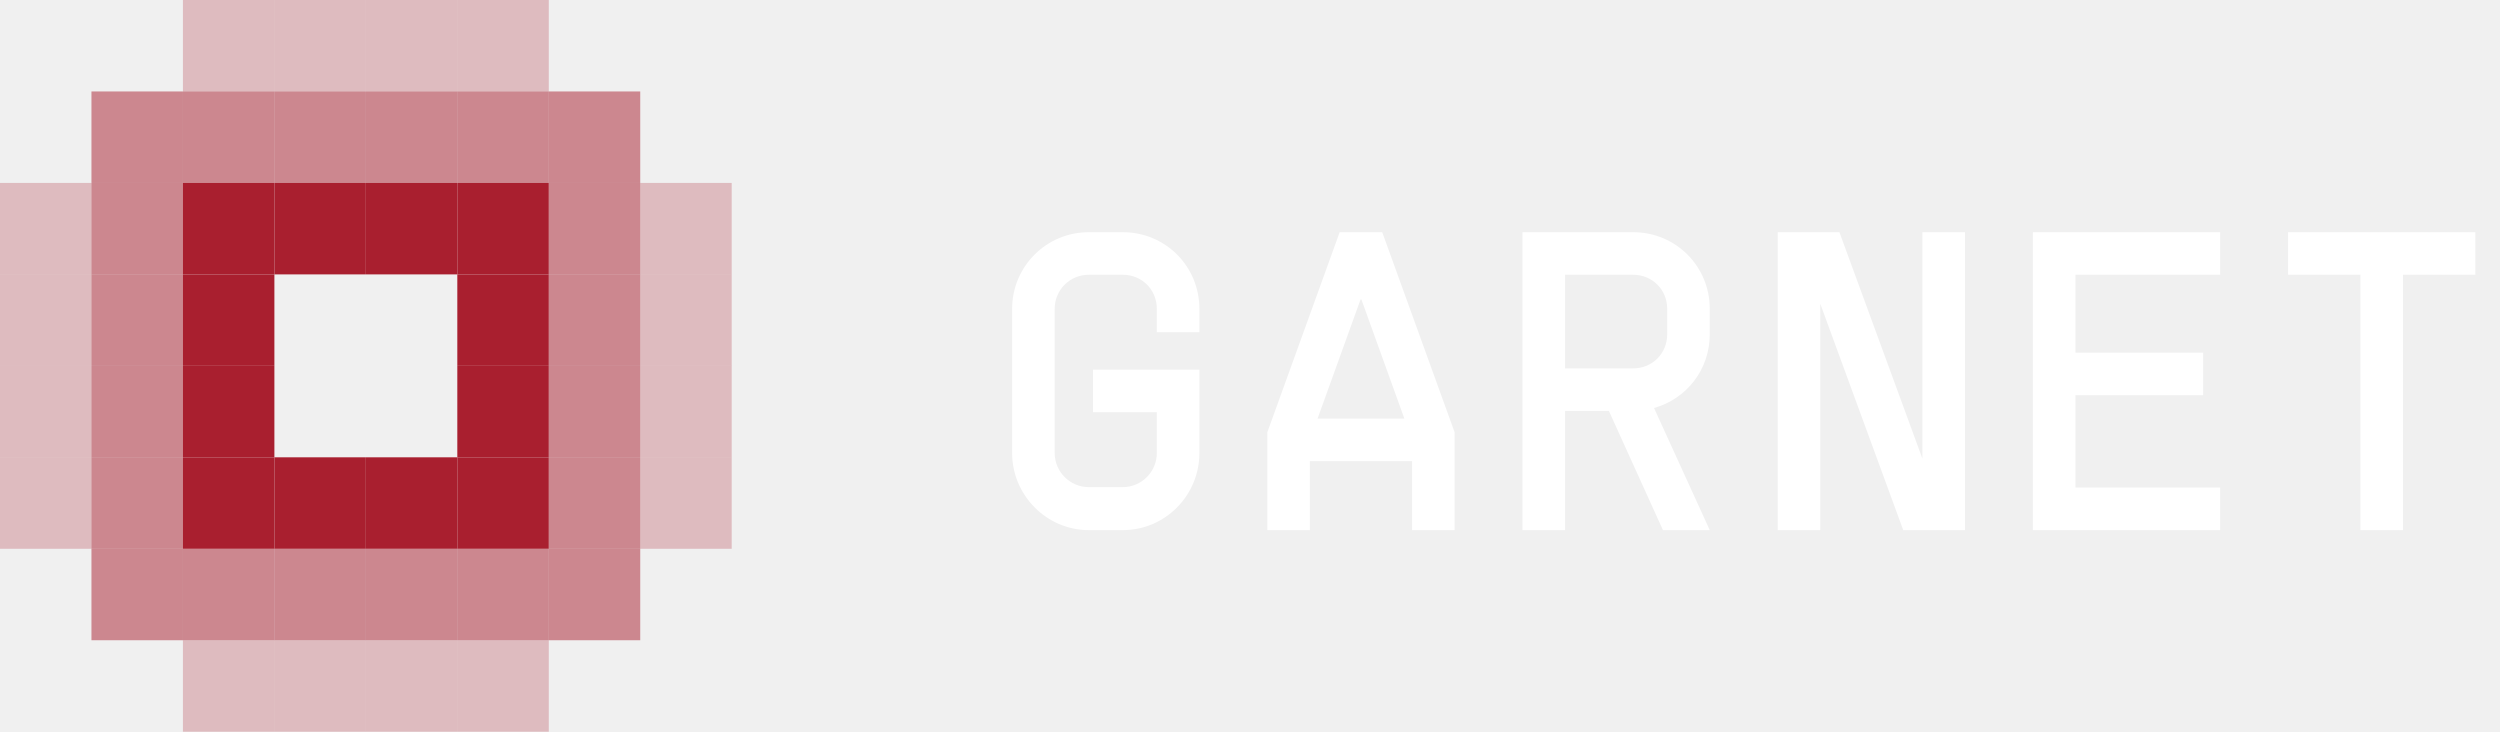
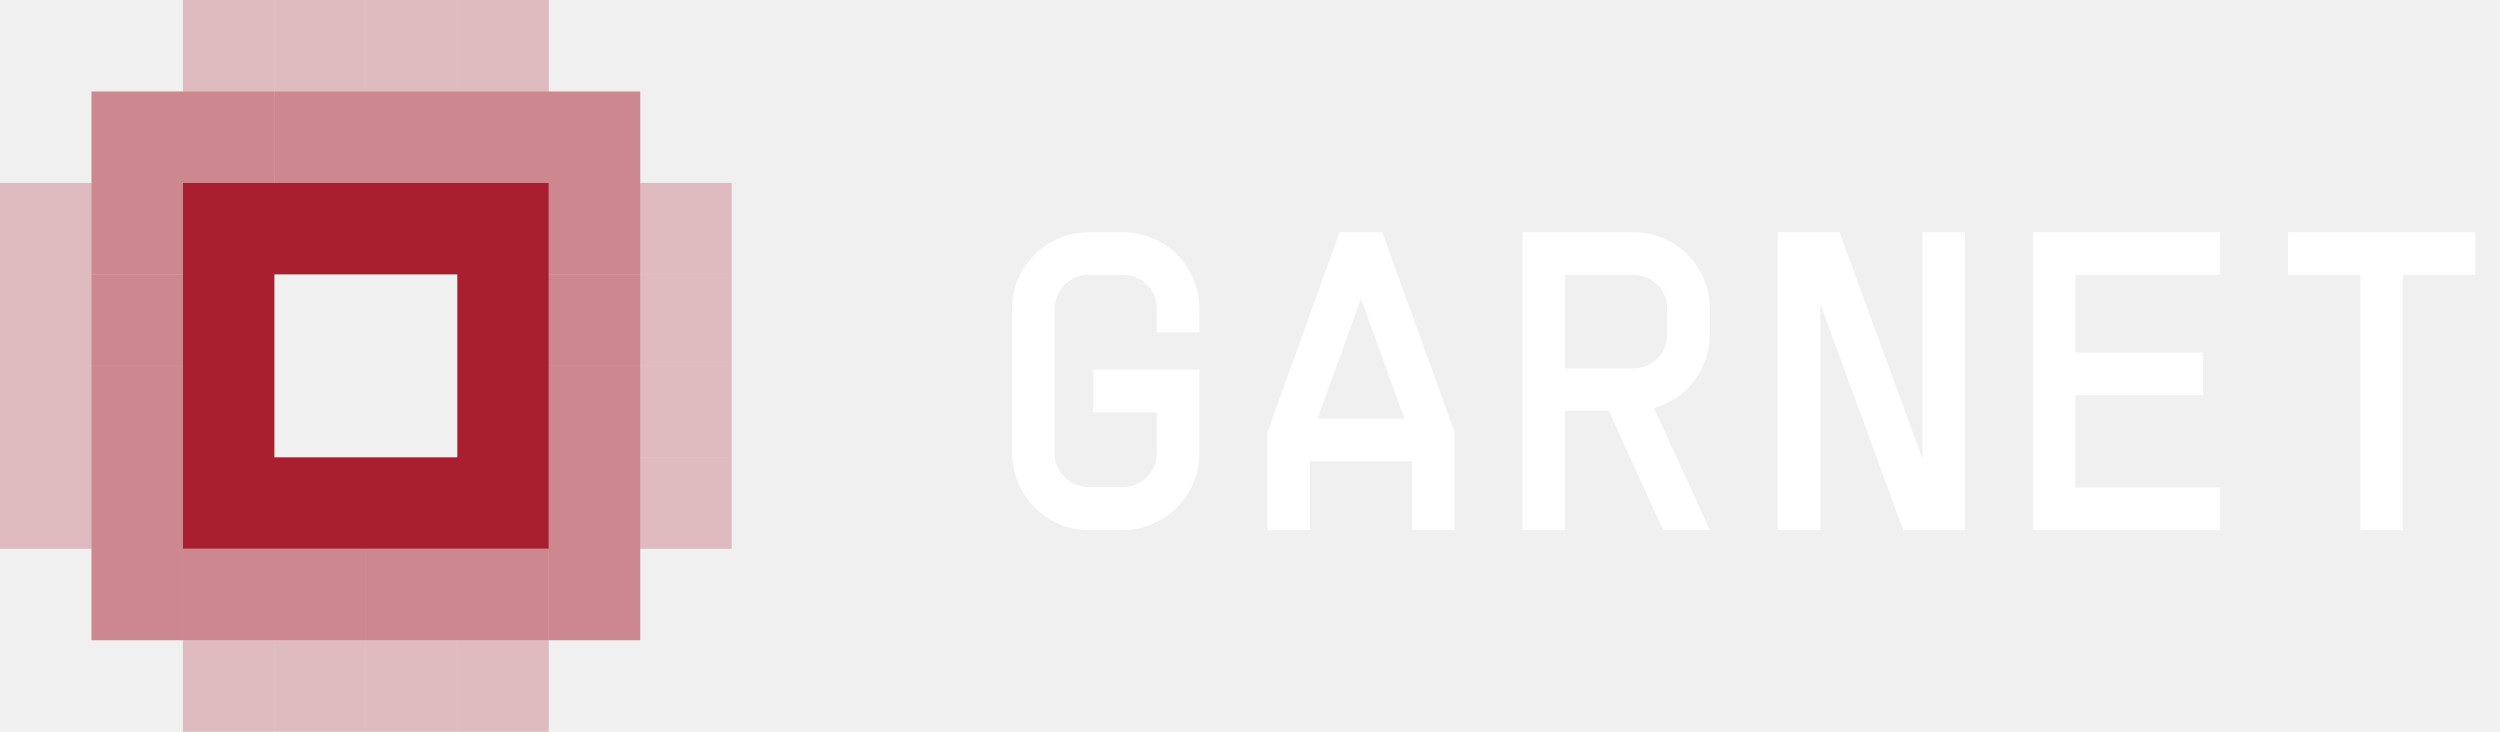
- <svg xmlns="http://www.w3.org/2000/svg" width="82" height="24" viewBox="0 0 82 24" fill="none">
-   <g clip-path="url(#clip0_11396_21026)">
-     <path d="M35.851 12.125H39.34V14.861C39.34 16.243 38.224 17.388 36.828 17.388H35.711C34.329 17.388 33.198 16.243 33.198 14.861V10.129C33.198 8.733 34.329 7.616 35.711 7.616H36.828C38.224 7.616 39.34 8.733 39.34 10.129V10.897H37.944V10.129C37.944 9.501 37.456 9.012 36.828 9.012H35.711C35.083 9.012 34.594 9.515 34.594 10.129V14.861C34.594 15.475 35.097 15.978 35.711 15.978H36.828C37.442 15.978 37.944 15.475 37.944 14.861V13.521H35.851V12.125ZM42.964 17.388H41.569V14.177L43.941 7.616H45.337L47.711 14.177V17.388H46.315V15.126H42.964V17.388ZM43.216 13.73H46.063L44.654 9.822H44.626L43.216 13.73ZM56.08 17.388H54.545L52.772 13.479H51.334V17.388H49.938V7.616H53.568C54.964 7.616 56.08 8.733 56.08 10.129V10.966C56.08 12.125 55.313 13.088 54.252 13.382L56.08 17.388ZM51.334 12.083H53.568C54.196 12.083 54.684 11.595 54.684 10.966V10.129C54.684 9.501 54.196 9.012 53.568 9.012H51.334V12.083ZM63.055 7.616H64.451V17.388H62.426L59.704 9.961V17.388H58.309V7.616H60.333L63.055 15.043V7.616ZM72.821 7.616V9.012H68.075V11.567H72.262V12.963H68.075V15.992H72.821V17.388H66.679V7.616H72.821ZM75.049 7.616H81.191V9.012H78.818V17.388H77.422V9.012H75.049V7.616Z" fill="white" />
-     <path d="M6 3V6H9V3H6Z" fill="#A91F2F" fill-opacity="0.5" />
-     <path d="M3 3V6H6V3H3Z" fill="#A91F2F" fill-opacity="0.5" />
-     <path d="M6 6V9H9V6H6Z" fill="#A91F2F" />
-     <path d="M9 6V9H12V6H9Z" fill="#A91F2F" />
-     <path d="M12 6V9H15V6H12Z" fill="#A91F2F" />
-     <path d="M15 6V9H18V6H15Z" fill="#A91F2F" />
-     <path d="M6 9V12H9V9H6Z" fill="#A91F2F" />
-     <path d="M15 9V12H18V9H15Z" fill="#A91F2F" />
-     <path d="M6 12V15H9V12H6Z" fill="#A91F2F" />
-     <path d="M15 12V15H18V12H15Z" fill="#A91F2F" />
-     <path d="M6 15V18H9V15H6Z" fill="#A91F2F" />
-     <path d="M15 15V18H18V15H15Z" fill="#A91F2F" />
-     <path d="M12 15V18H15V15H12Z" fill="#A91F2F" />
-     <path d="M9 15V18H12V15H9Z" fill="#A91F2F" />
-     <path d="M3 6V9H6V6H3Z" fill="#A91F2F" fill-opacity="0.5" />
-     <path d="M12 3V6H15V3H12Z" fill="#A91F2F" fill-opacity="0.5" />
-     <path d="M15 3V6H18V3H15Z" fill="#A91F2F" fill-opacity="0.5" />
-     <path d="M18 3V6H21V3H18Z" fill="#A91F2F" fill-opacity="0.5" />
-     <path d="M9 3V6H12V3H9Z" fill="#A91F2F" fill-opacity="0.5" />
-     <path d="M6 24V21H9V24H6Z" fill="#A91F2F" fill-opacity="0.25" />
-     <path d="M6 3V0H9V3H6Z" fill="#A91F2F" fill-opacity="0.25" />
-     <path d="M12 24V21H15V24H12Z" fill="#A91F2F" fill-opacity="0.25" />
-     <path d="M12 3V0H15V3H12Z" fill="#A91F2F" fill-opacity="0.25" />
-     <path d="M12 21V18H15V21H12Z" fill="#A91F2F" fill-opacity="0.5" />
-     <path d="M15 21V18H18V21H15Z" fill="#A91F2F" fill-opacity="0.5" />
-     <path d="M9 24V21H12V24H9Z" fill="#A91F2F" fill-opacity="0.25" />
-     <path d="M9 3V0H12V3H9Z" fill="#A91F2F" fill-opacity="0.25" />
-     <path d="M15 24V21H18V24H15Z" fill="#A91F2F" fill-opacity="0.25" />
-     <path d="M15 3V0H18V3H15Z" fill="#A91F2F" fill-opacity="0.25" />
-     <path d="M9 21V18H12V21H9Z" fill="#A91F2F" fill-opacity="0.5" />
-     <path d="M6 21V18H9V21H6Z" fill="#A91F2F" fill-opacity="0.5" />
-     <path d="M0 9H3V12H0V9Z" fill="#A91F2F" fill-opacity="0.25" />
-     <path d="M0 6H3V9H0V6Z" fill="#A91F2F" fill-opacity="0.25" />
-     <path d="M3 12H6V15H3V12Z" fill="#A91F2F" fill-opacity="0.5" />
-     <path d="M3 15H6V18H3V15Z" fill="#A91F2F" fill-opacity="0.5" />
-     <path d="M3 18H6V21H3V18Z" fill="#A91F2F" fill-opacity="0.5" />
-     <path d="M0 12H3V15H0V12Z" fill="#A91F2F" fill-opacity="0.25" />
-     <path d="M0 15H3V18H0V15Z" fill="#A91F2F" fill-opacity="0.25" />
-     <path d="M3 9H6V12H3V9Z" fill="#A91F2F" fill-opacity="0.5" />
-     <path d="M24 6H21V9H24V6Z" fill="#A91F2F" fill-opacity="0.25" />
-     <path d="M24 12H21V15H24V12Z" fill="#A91F2F" fill-opacity="0.25" />
-     <path d="M21 6H18V9H21V6Z" fill="#A91F2F" fill-opacity="0.5" />
-     <path d="M21 12H18V15H21V12Z" fill="#A91F2F" fill-opacity="0.5" />
-     <path d="M21 15H18V18H21V15Z" fill="#A91F2F" fill-opacity="0.5" />
-     <path d="M21 18H18V21H21V18Z" fill="#A91F2F" fill-opacity="0.5" />
-     <path d="M24 9H21V12H24V9Z" fill="#A91F2F" fill-opacity="0.25" />
-     <path d="M24 15H21V18H24V15Z" fill="#A91F2F" fill-opacity="0.25" />
-     <path d="M21 9H18V12H21V9Z" fill="#A91F2F" fill-opacity="0.5" />
+ <svg xmlns="http://www.w3.org/2000/svg" fill="none" viewBox="0 0 82 24">
+   <g clip-path="url(#garnet-dark_svg__a)">
+     <path fill="#fff" d="M35.85 12.125h3.49v2.736a2.523 2.523 0 0 1-2.512 2.527H35.71c-1.382 0-2.513-1.145-2.513-2.527V10.13a2.511 2.511 0 0 1 2.513-2.513h1.117a2.502 2.502 0 0 1 2.512 2.513v.768h-1.396v-.768c0-.628-.488-1.117-1.116-1.117H35.71c-.628 0-1.117.503-1.117 1.117v4.732a1.12 1.12 0 0 0 1.117 1.117h1.117a1.12 1.12 0 0 0 1.116-1.117v-1.34H35.85v-1.396Zm7.114 5.263H41.57v-3.21l2.372-6.562h1.396l2.373 6.561v3.21h-1.395v-2.26h-3.35v2.26Zm.252-3.658h2.847l-1.41-3.908h-.027l-1.41 3.909Zm12.864 3.658h-1.535l-1.773-3.909h-1.438v3.909h-1.396V7.616h3.63a2.502 2.502 0 0 1 2.512 2.513v.838a2.492 2.492 0 0 1-1.828 2.415l1.828 4.006Zm-4.746-5.305h2.234c.628 0 1.117-.488 1.117-1.117v-.837c0-.628-.49-1.117-1.117-1.117h-2.234v3.071Zm11.72-4.467h1.397v9.772h-2.025L59.704 9.96v7.427H58.31V7.616h2.024l2.722 7.427V7.616Zm9.767 0v1.396h-4.746v2.555h4.187v1.396h-4.188v3.029h4.747v1.396h-6.142V7.616h6.142Zm2.228 0h6.142v1.396h-2.373v8.376h-1.396V9.012h-2.373V7.616Z" />
+     <path fill="#A91F2F" fill-opacity=".5" d="M6 3v3h3V3H6ZM3 3v3h3V3H3Z" />
+     <path fill="#A91F2F" d="M6 6v3h3V6H6Zm3 0v3h3V6H9Zm3 0v3h3V6h-3Zm3 0v3h3V6h-3ZM6 9v3h3V9H6Zm9 0v3h3V9h-3Zm-9 3v3h3v-3H6Zm9 0v3h3v-3h-3Zm-9 3v3h3v-3H6Zm9 0v3h3v-3h-3Zm-3 0v3h3v-3h-3Zm-3 0v3h3v-3H9Z" />
+     <path fill="#A91F2F" fill-opacity=".5" d="M3 6v3h3V6H3Zm9-3v3h3V3h-3Zm3 0v3h3V3h-3Zm3 0v3h3V3h-3ZM9 3v3h3V3H9Z" />
+     <path fill="#A91F2F" fill-opacity=".25" d="M6 24v-3h3v3H6ZM6 3V0h3v3H6Zm6 21v-3h3v3h-3Zm0-21V0h3v3h-3Z" />
+     <path fill="#A91F2F" fill-opacity=".5" d="M12 21v-3h3v3h-3Zm3 0v-3h3v3h-3Z" />
+     <path fill="#A91F2F" fill-opacity=".25" d="M9 24v-3h3v3H9ZM9 3V0h3v3H9Zm6 21v-3h3v3h-3Zm0-21V0h3v3h-3Z" />
+     <path fill="#A91F2F" fill-opacity=".5" d="M9 21v-3h3v3H9Zm-3 0v-3h3v3H6Z" />
+     <path fill="#A91F2F" fill-opacity=".25" d="M0 9h3v3H0V9Zm0-3h3v3H0V6Z" />
+     <path fill="#A91F2F" fill-opacity=".5" d="M3 12h3v3H3v-3Zm0 3h3v3H3v-3Zm0 3h3v3H3v-3Z" />
+     <path fill="#A91F2F" fill-opacity=".25" d="M0 12h3v3H0v-3Zm0 3h3v3H0v-3Z" />
+     <path fill="#A91F2F" fill-opacity=".5" d="M3 9h3v3H3V9Z" />
+     <path fill="#A91F2F" fill-opacity=".25" d="M24 6h-3v3h3V6Zm0 6h-3v3h3v-3Z" />
+     <path fill="#A91F2F" fill-opacity=".5" d="M21 6h-3v3h3V6Zm0 6h-3v3h3v-3Zm0 3h-3v3h3v-3Zm0 3h-3v3h3v-3Z" />
+     <path fill="#A91F2F" fill-opacity=".25" d="M24 9h-3v3h3V9Zm0 6h-3v3h3v-3Z" />
+     <path fill="#A91F2F" fill-opacity=".5" d="M21 9h-3v3h3V9Z" />
  </g>
  <defs>
-     <clipPath id="clip0_11396_21026">
-       <rect width="82" height="24" fill="white" />
+     <clipPath id="garnet-dark_svg__a">
+       <path fill="#fff" d="M0 0h82v24H0z" />
    </clipPath>
  </defs>
</svg>
